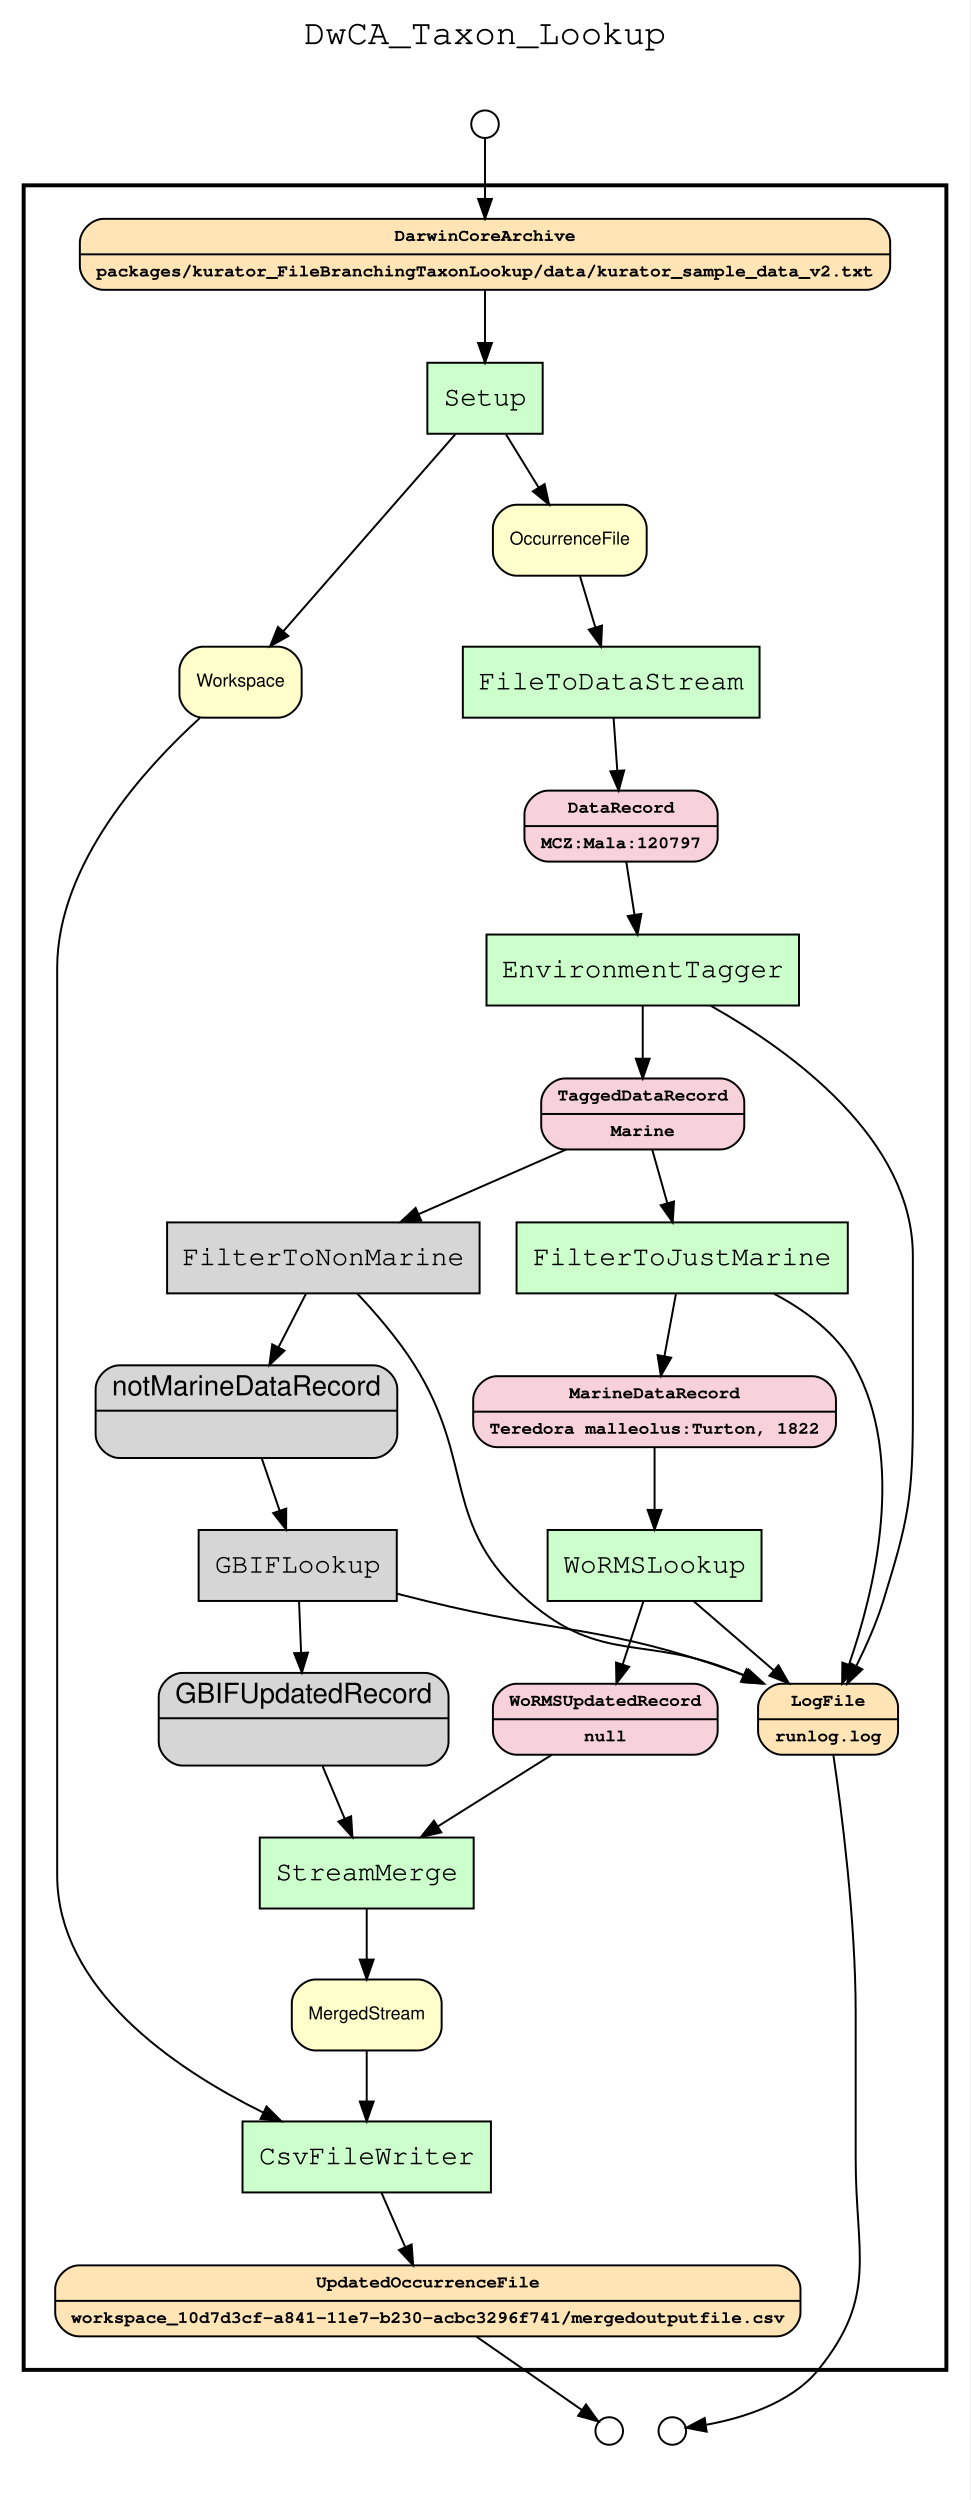
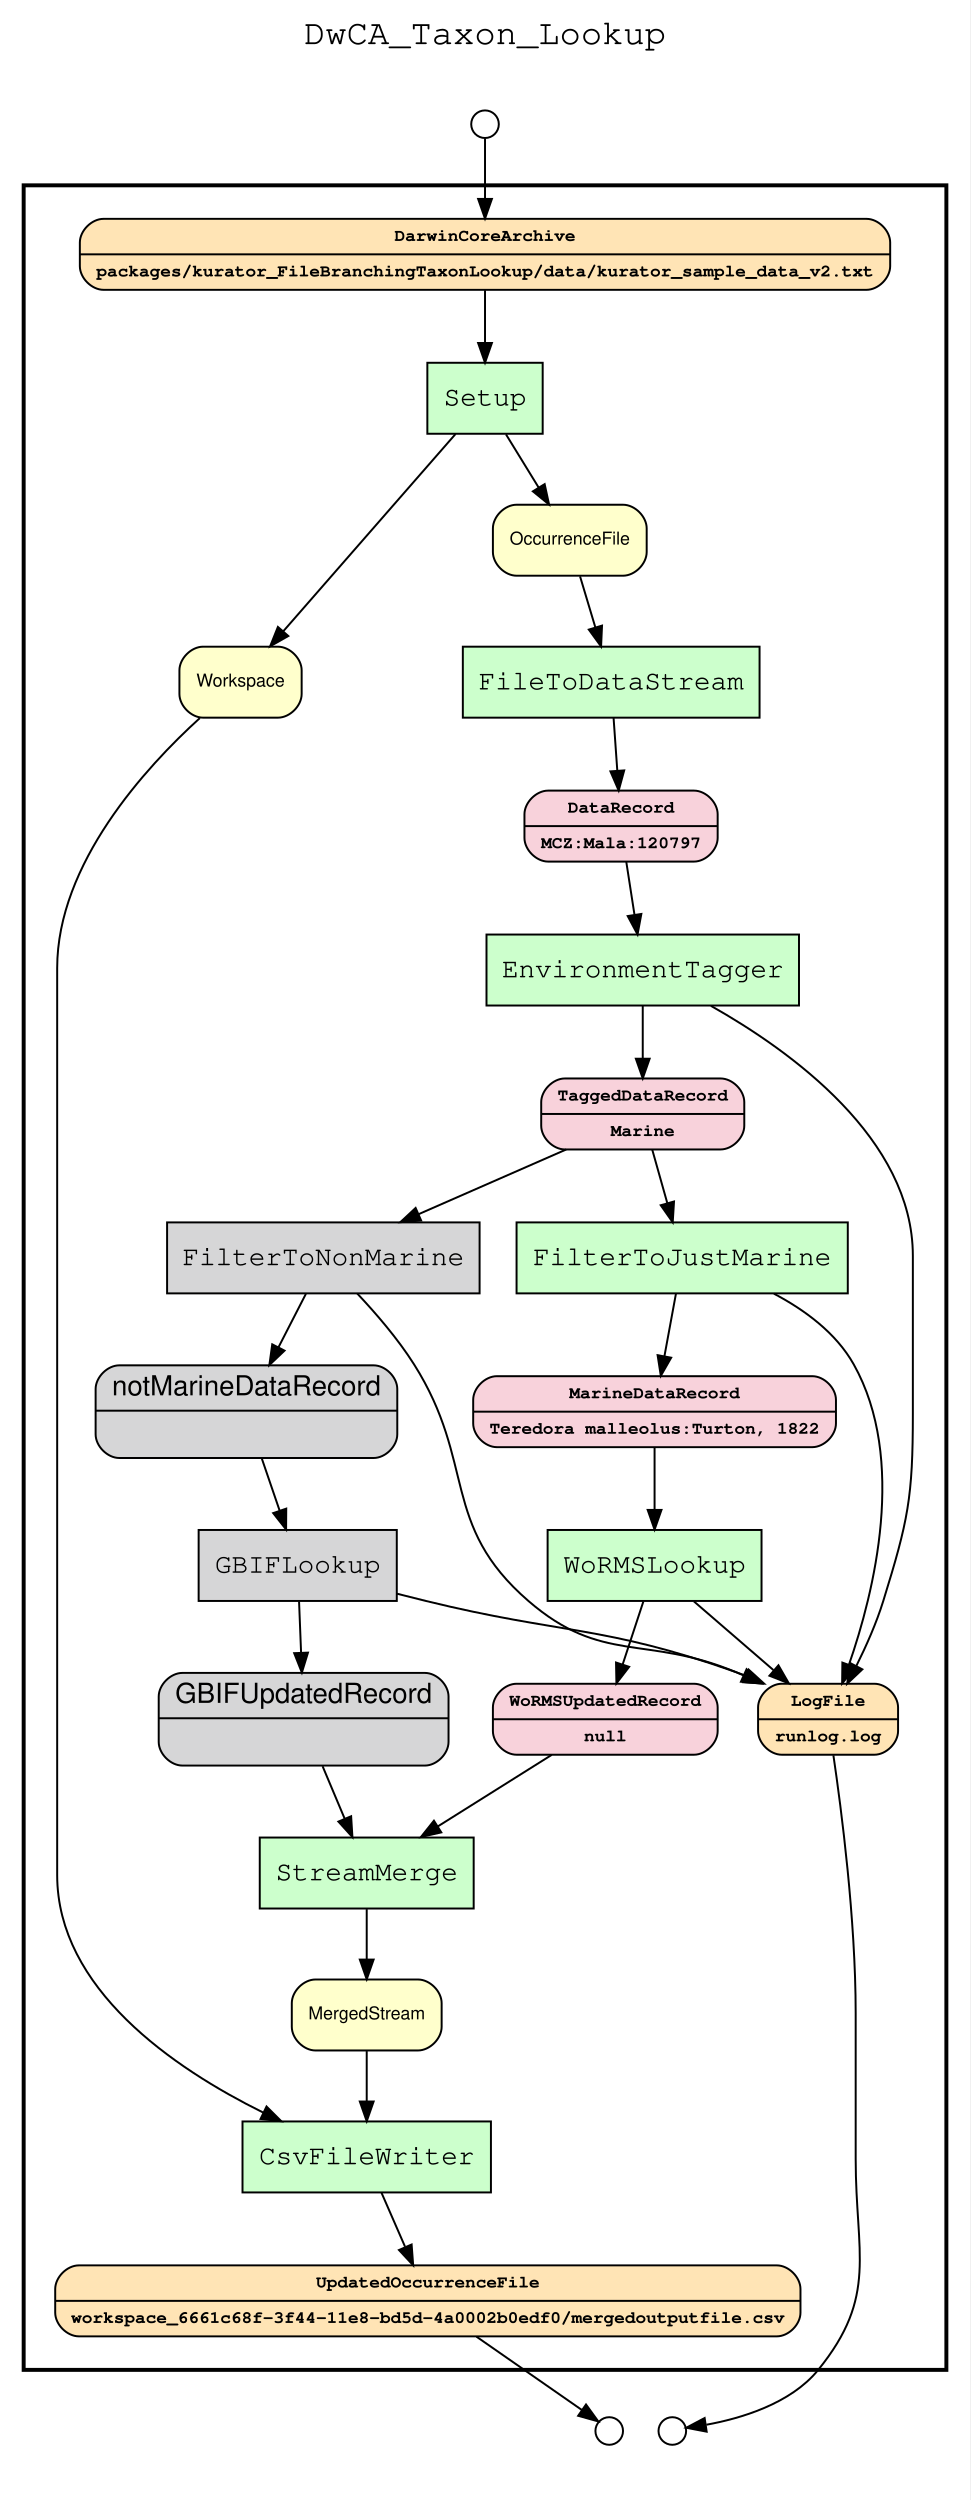
<svg xmlns="http://www.w3.org/2000/svg" width="492pt" height="1268pt" viewBox="0.00 0.00 492.00 1268.00">
  <g id="graph0" class="graph" transform="scale(1 1) rotate(0) translate(4 1264)">
    <polygon fill="white" stroke="none" points="-4,4 -4,-1264 488,-1264 488,4 -4,4" />
    <text text-anchor="middle" x="242" y="-1241.6" font-family="Courier,monospace" font-size="18.00">DwCA_Taxon_Lookup</text>
    <g id="clust5" class="cluster">
      <polygon fill="none" stroke="white" stroke-width="2" points="282,-8 282,-54 360,-54 360,-8 282,-8" />
    </g>
    <g id="clust6" class="cluster">
      <polygon fill="none" stroke="white" stroke-width="2" points="290,-16 290,-46 352,-46 352,-16 290,-16" />
    </g>
+     <g id="clust3" class="cluster">
+       <polygon fill="none" stroke="white" stroke-width="2" points="219,-1178 219,-1224 265,-1224 265,-1178 219,-1178" />
+     </g>
+     <g id="clust4" class="cluster">
+       <polygon fill="none" stroke="white" stroke-width="2" points="227,-1186 227,-1216 257,-1216 257,-1186 227,-1186" />
+     </g>
    <g id="clust1" class="cluster">
      <polygon fill="none" stroke="black" stroke-width="2" points="8,-62 8,-1170 476,-1170 476,-62 8,-62" />
    </g>
    <g id="clust2" class="cluster">
      <polygon fill="none" stroke="white" stroke-width="2" points="16,-70 16,-1162 468,-1162 468,-70 16,-70" />
-     </g>
-     <g id="clust3" class="cluster">
-       <polygon fill="none" stroke="white" stroke-width="2" points="219,-1178 219,-1224 265,-1224 265,-1178 219,-1178" />
-     </g>
-     <g id="clust4" class="cluster">
-       <polygon fill="none" stroke="white" stroke-width="2" points="227,-1186 227,-1216 257,-1216 257,-1186 227,-1186" />
    </g>
    <g id="node1" class="node">
      <polygon fill="#d6d6d7" stroke="black" points="239.25,-644 80.75,-644 80.75,-608 239.25,-608 239.25,-644" />
      <text text-anchor="middle" x="160" y="-622.3" font-family="Courier,monospace" font-size="14.00">FilterToNonMarine</text>
    </g>
    <g id="node10" class="node">
      <path fill="#d6d6d7" stroke="black" d="M56.5,-524.5C56.5,-524.5 185.5,-524.5 185.5,-524.5 191.5,-524.5 197.5,-530.5 197.5,-536.5 197.5,-536.5 197.5,-559.5 197.5,-559.5 197.5,-565.5 191.5,-571.5 185.5,-571.5 185.5,-571.5 56.5,-571.5 56.5,-571.5 50.5,-571.5 44.5,-565.5 44.5,-559.5 44.5,-559.5 44.5,-536.5 44.5,-536.5 44.5,-530.5 50.5,-524.5 56.5,-524.5" />
      <text text-anchor="middle" x="121" y="-556.3" font-family="Helvetica,sans-Serif" font-size="14.00">notMarineDataRecord</text>
      <polyline fill="none" stroke="black" points="44.5,-548.5 197.5,-548.5 " />
    </g>
    <g id="edge20" class="edge">
      <path fill="none" stroke="black" d="M151.15,-607.754C147.038,-599.74 142.013,-589.949 137.254,-580.675" />
      <polygon fill="black" stroke="black" points="140.307,-578.957 132.627,-571.658 134.079,-582.153 140.307,-578.957" />
    </g>
    <g id="node20" class="node">
      <path fill="#ffe4b5" stroke="black" d="M392.5,-374C392.5,-374 439.5,-374 439.5,-374 445.5,-374 451.5,-380 451.5,-386 451.5,-386 451.5,-398 451.5,-398 451.5,-404 445.5,-410 439.5,-410 439.5,-410 392.5,-410 392.5,-410 386.5,-410 380.5,-404 380.5,-398 380.5,-398 380.5,-386 380.5,-386 380.5,-380 386.5,-374 392.5,-374" />
      <text text-anchor="middle" x="416" y="-398.8" font-family="Courier,monospace" font-weight="bold" font-size="9.00">LogFile</text>
      <polyline fill="none" stroke="black" points="380.5,-392 451.5,-392 " />
      <text text-anchor="middle" x="416" y="-380.8" font-family="Courier,monospace" font-weight="bold" font-size="9.00">runlog.log</text>
    </g>
    <g id="edge19" class="edge">
      <path fill="none" stroke="black" d="M177.194,-607.918C186.527,-598.019 197.799,-584.977 206,-572 237.646,-521.926 219.201,-490.756 264,-452 301.309,-419.723 323.422,-434.879 369,-416 370.364,-415.435 371.744,-414.849 373.133,-414.247" />
      <polygon fill="black" stroke="black" points="374.666,-417.395 382.344,-410.095 371.789,-411.014 374.666,-417.395" />
    </g>
    <g id="node2" class="node">
      <polygon fill="#d6d6d7" stroke="black" points="197.25,-488 96.75,-488 96.75,-452 197.25,-452 197.25,-488" />
      <text text-anchor="middle" x="147" y="-466.3" font-family="Courier,monospace" font-size="14.00">GBIFLookup</text>
    </g>
    <g id="node11" class="node">
      <path fill="#d6d6d7" stroke="black" d="M88.5,-368.5C88.5,-368.5 211.5,-368.5 211.5,-368.5 217.5,-368.5 223.5,-374.5 223.5,-380.5 223.5,-380.5 223.5,-403.5 223.5,-403.5 223.5,-409.5 217.5,-415.5 211.5,-415.5 211.5,-415.5 88.5,-415.5 88.5,-415.5 82.5,-415.5 76.5,-409.5 76.5,-403.5 76.5,-403.5 76.5,-380.5 76.5,-380.5 76.5,-374.5 82.5,-368.5 88.5,-368.5" />
      <text text-anchor="middle" x="150" y="-400.3" font-family="Helvetica,sans-Serif" font-size="14.00">GBIFUpdatedRecord</text>
      <polyline fill="none" stroke="black" points="76.5,-392.5 223.5,-392.5 " />
    </g>
    <g id="edge24" class="edge">
      <path fill="none" stroke="black" d="M147.681,-451.754C147.984,-444.074 148.352,-434.761 148.704,-425.836" />
      <polygon fill="black" stroke="black" points="152.208,-425.788 149.106,-415.658 145.214,-425.512 152.208,-425.788" />
    </g>
    <g id="edge23" class="edge">
      <path fill="none" stroke="black" d="M197.351,-455.67C202.296,-454.409 207.242,-453.167 212,-452 281.526,-434.941 301.515,-439.891 369,-416 370.648,-415.416 372.315,-414.791 373.987,-414.132" />
      <polygon fill="black" stroke="black" points="375.709,-417.203 383.544,-410.071 372.972,-410.761 375.709,-417.203" />
    </g>
    <g id="node3" class="node">
      <polygon fill="#ccffcc" stroke="black" points="271.25,-1080 212.75,-1080 212.75,-1044 271.25,-1044 271.25,-1080" />
      <text text-anchor="middle" x="242" y="-1058.3" font-family="Courier,monospace" font-size="14.00">Setup</text>
    </g>
    <g id="node17" class="node">
      <path fill="#ffffcc" stroke="black" d="M137,-936C137,-936 99,-936 99,-936 93,-936 87,-930 87,-924 87,-924 87,-912 87,-912 87,-906 93,-900 99,-900 99,-900 137,-900 137,-900 143,-900 149,-906 149,-912 149,-912 149,-924 149,-924 149,-930 143,-936 137,-936" />
      <text text-anchor="middle" x="118" y="-915.8" font-family="Helvetica,sans-Serif" font-size="9.00">Workspace</text>
    </g>
    <g id="edge12" class="edge">
      <path fill="none" stroke="black" d="M227.043,-1043.87C205.258,-1018.92 164.674,-972.45 139.633,-943.773" />
      <polygon fill="black" stroke="black" points="142.224,-941.419 133.01,-936.189 136.952,-946.024 142.224,-941.419" />
    </g>
    <g id="node18" class="node">
      <path fill="#ffffcc" stroke="black" d="M312,-1008C312,-1008 258,-1008 258,-1008 252,-1008 246,-1002 246,-996 246,-996 246,-984 246,-984 246,-978 252,-972 258,-972 258,-972 312,-972 312,-972 318,-972 324,-978 324,-984 324,-984 324,-996 324,-996 324,-1002 318,-1008 312,-1008" />
      <text text-anchor="middle" x="285" y="-987.8" font-family="Helvetica,sans-Serif" font-size="9.00">OccurrenceFile</text>
    </g>
    <g id="edge13" class="edge">
      <path fill="none" stroke="black" d="M252.629,-1043.7C257.628,-1035.56 263.691,-1025.69 269.212,-1016.7" />
      <polygon fill="black" stroke="black" points="272.241,-1018.46 274.493,-1008.1 266.277,-1014.79 272.241,-1018.46" />
    </g>
    <g id="node4" class="node">
      <polygon fill="#ccffcc" stroke="black" points="381.25,-936 230.75,-936 230.75,-900 381.25,-900 381.25,-936" />
      <text text-anchor="middle" x="306" y="-914.3" font-family="Courier,monospace" font-size="14.00">FileToDataStream</text>
    </g>
    <g id="node12" class="node">
      <path fill="#f8d2db" stroke="black" d="M274,-827C274,-827 348,-827 348,-827 354,-827 360,-833 360,-839 360,-839 360,-851 360,-851 360,-857 354,-863 348,-863 348,-863 274,-863 274,-863 268,-863 262,-857 262,-851 262,-851 262,-839 262,-839 262,-833 268,-827 274,-827" />
      <text text-anchor="middle" x="311" y="-851.8" font-family="Courier,monospace" font-weight="bold" font-size="9.00">DataRecord</text>
      <polyline fill="none" stroke="black" points="262,-845 360,-845 " />
      <text text-anchor="middle" x="311" y="-833.8" font-family="Courier,monospace" font-weight="bold" font-size="9.00">MCZ:Mala:120797</text>
    </g>
    <g id="edge14" class="edge">
      <path fill="none" stroke="black" d="M307.21,-899.813C307.775,-891.789 308.461,-882.047 309.094,-873.069" />
      <polygon fill="black" stroke="black" points="312.59,-873.25 309.801,-863.029 305.607,-872.758 312.59,-873.25" />
    </g>
    <g id="node5" class="node">
      <polygon fill="#ccffcc" stroke="black" points="401.25,-790 242.75,-790 242.75,-754 401.25,-754 401.25,-790" />
      <text text-anchor="middle" x="322" y="-768.3" font-family="Courier,monospace" font-size="14.00">EnvironmentTagger</text>
    </g>
    <g id="node13" class="node">
      <path fill="#f8d2db" stroke="black" d="M282.5,-681C282.5,-681 361.5,-681 361.5,-681 367.5,-681 373.5,-687 373.5,-693 373.5,-693 373.5,-705 373.5,-705 373.5,-711 367.5,-717 361.5,-717 361.5,-717 282.5,-717 282.5,-717 276.5,-717 270.5,-711 270.5,-705 270.5,-705 270.5,-693 270.5,-693 270.5,-687 276.5,-681 282.5,-681" />
      <text text-anchor="middle" x="322" y="-705.8" font-family="Courier,monospace" font-weight="bold" font-size="9.00">TaggedDataRecord</text>
      <polyline fill="none" stroke="black" points="270.5,-699 373.5,-699 " />
      <text text-anchor="middle" x="322" y="-687.8" font-family="Courier,monospace" font-weight="bold" font-size="9.00">Marine</text>
    </g>
    <g id="edge16" class="edge">
      <path fill="none" stroke="black" d="M322,-753.813C322,-745.789 322,-736.047 322,-727.069" />
      <polygon fill="black" stroke="black" points="325.5,-727.029 322,-717.029 318.5,-727.029 325.5,-727.029" />
    </g>
    <g id="edge15" class="edge">
      <path fill="none" stroke="black" d="M356.571,-753.833C397.156,-730.953 459,-686.352 459,-627 459,-627 459,-627 459,-547 459,-504.255 456.626,-492.838 444,-452 440.548,-440.836 435.338,-429.099 430.344,-419.059" />
      <polygon fill="black" stroke="black" points="433.381,-417.311 425.687,-410.027 427.159,-420.519 433.381,-417.311" />
    </g>
    <g id="node6" class="node">
      <polygon fill="#ccffcc" stroke="black" points="426,-644 258,-644 258,-608 426,-608 426,-644" />
      <text text-anchor="middle" x="342" y="-622.3" font-family="Courier,monospace" font-size="14.00">FilterToJustMarine</text>
    </g>
    <g id="node14" class="node">
      <path fill="#f8d2db" stroke="black" d="M248,-530C248,-530 408,-530 408,-530 414,-530 420,-536 420,-542 420,-542 420,-554 420,-554 420,-560 414,-566 408,-566 408,-566 248,-566 248,-566 242,-566 236,-560 236,-554 236,-554 236,-542 236,-542 236,-536 242,-530 248,-530" />
      <text text-anchor="middle" x="328" y="-554.8" font-family="Courier,monospace" font-weight="bold" font-size="9.00">MarineDataRecord</text>
      <polyline fill="none" stroke="black" points="236,-548 420,-548 " />
      <text text-anchor="middle" x="328" y="-536.8" font-family="Courier,monospace" font-weight="bold" font-size="9.00">Teredora malleolus:Turton, 1822</text>
    </g>
    <g id="edge18" class="edge">
      <path fill="none" stroke="black" d="M338.823,-607.754C337.105,-598.426 334.943,-586.691 333.004,-576.165" />
      <polygon fill="black" stroke="black" points="336.418,-575.378 331.164,-566.177 329.534,-576.646 336.418,-575.378" />
    </g>
    <g id="edge17" class="edge">
      <path fill="none" stroke="black" d="M388.522,-607.854C404.252,-599.564 420.078,-587.882 429,-572 456.061,-523.828 439.395,-456.505 426.595,-419.676" />
      <polygon fill="black" stroke="black" points="429.834,-418.341 423.128,-410.139 423.255,-420.733 429.834,-418.341" />
    </g>
    <g id="node7" class="node">
      <polygon fill="#ccffcc" stroke="black" points="382.25,-488 273.75,-488 273.75,-452 382.25,-452 382.25,-488" />
      <text text-anchor="middle" x="328" y="-466.3" font-family="Courier,monospace" font-size="14.00">WoRMSLookup</text>
    </g>
    <g id="node15" class="node">
      <path fill="#f8d2db" stroke="black" d="M258,-374C258,-374 348,-374 348,-374 354,-374 360,-380 360,-386 360,-386 360,-398 360,-398 360,-404 354,-410 348,-410 348,-410 258,-410 258,-410 252,-410 246,-404 246,-398 246,-398 246,-386 246,-386 246,-380 252,-374 258,-374" />
      <text text-anchor="middle" x="303" y="-398.8" font-family="Courier,monospace" font-weight="bold" font-size="9.00">WoRMSUpdatedRecord</text>
      <polyline fill="none" stroke="black" points="246,-392 360,-392 " />
      <text text-anchor="middle" x="303" y="-380.8" font-family="Courier,monospace" font-weight="bold" font-size="9.00">null</text>
    </g>
    <g id="edge22" class="edge">
      <path fill="none" stroke="black" d="M322.327,-451.754C319.227,-442.329 315.318,-430.446 311.828,-419.837" />
      <polygon fill="black" stroke="black" points="315.1,-418.583 308.65,-410.177 308.451,-420.77 315.1,-418.583" />
    </g>
    <g id="edge21" class="edge">
      <path fill="none" stroke="black" d="M347.969,-451.754C359.895,-441.454 375.219,-428.22 388.304,-416.92" />
      <polygon fill="black" stroke="black" points="390.83,-419.362 396.11,-410.177 386.255,-414.065 390.83,-419.362" />
    </g>
    <g id="node8" class="node">
      <polygon fill="#ccffcc" stroke="black" points="236.25,-332 127.75,-332 127.75,-296 236.25,-296 236.25,-332" />
      <text text-anchor="middle" x="182" y="-310.3" font-family="Courier,monospace" font-size="14.00">StreamMerge</text>
    </g>
    <g id="node19" class="node">
      <path fill="#ffffcc" stroke="black" d="M208,-260C208,-260 156,-260 156,-260 150,-260 144,-254 144,-248 144,-248 144,-236 144,-236 144,-230 150,-224 156,-224 156,-224 208,-224 208,-224 214,-224 220,-230 220,-236 220,-236 220,-248 220,-248 220,-254 214,-260 208,-260" />
      <text text-anchor="middle" x="182" y="-239.8" font-family="Helvetica,sans-Serif" font-size="9.00">MergedStream</text>
    </g>
    <g id="edge25" class="edge">
      <path fill="none" stroke="black" d="M182,-295.697C182,-287.983 182,-278.712 182,-270.112" />
      <polygon fill="black" stroke="black" points="185.5,-270.104 182,-260.104 178.5,-270.104 185.5,-270.104" />
    </g>
    <g id="node9" class="node">
      <polygon fill="#ccffcc" stroke="black" points="245,-188 119,-188 119,-152 245,-152 245,-188" />
      <text text-anchor="middle" x="182" y="-166.3" font-family="Courier,monospace" font-size="14.00">CsvFileWriter</text>
    </g>
    <g id="node21" class="node">
      <path fill="#ffe4b5" stroke="black" d="M36,-79C36,-79 390,-79 390,-79 396,-79 402,-85 402,-91 402,-91 402,-103 402,-103 402,-109 396,-115 390,-115 390,-115 36,-115 36,-115 30,-115 24,-109 24,-103 24,-103 24,-91 24,-91 24,-85 30,-79 36,-79" />
      <text text-anchor="middle" x="213" y="-103.8" font-family="Courier,monospace" font-weight="bold" font-size="9.00">UpdatedOccurrenceFile</text>
      <polyline fill="none" stroke="black" points="24,-97 402,-97 " />
-       <text text-anchor="middle" x="213" y="-85.8" font-family="Courier,monospace" font-weight="bold" font-size="9.00">workspace_10d7d3cf-a841-11e7-b230-acbc3296f741/mergedoutputfile.csv</text>
+       <text text-anchor="middle" x="213" y="-85.8" font-family="Courier,monospace" font-weight="bold" font-size="9.00">workspace_6661c68f-3f44-11e8-bd5d-4a0002b0edf0/mergedoutputfile.csv</text>
    </g>
    <g id="edge26" class="edge">
      <path fill="none" stroke="black" d="M189.504,-151.813C193.084,-143.615 197.446,-133.623 201.436,-124.485" />
      <polygon fill="black" stroke="black" points="204.771,-125.594 205.565,-115.029 198.356,-122.793 204.771,-125.594" />
    </g>
    <g id="edge8" class="edge">
      <path fill="none" stroke="black" d="M128.801,-524.197C131.639,-515.901 134.873,-506.447 137.82,-497.834" />
      <polygon fill="black" stroke="black" points="141.181,-498.822 141.106,-488.228 134.558,-496.556 141.181,-498.822" />
    </g>
    <g id="edge10" class="edge">
      <path fill="none" stroke="black" d="M159.601,-368.197C163.132,-359.811 167.161,-350.242 170.82,-341.553" />
      <polygon fill="black" stroke="black" points="174.091,-342.802 174.746,-332.228 167.64,-340.086 174.091,-342.802" />
    </g>
    <g id="edge4" class="edge">
      <path fill="none" stroke="black" d="M313.663,-826.813C314.906,-818.789 316.415,-809.047 317.806,-800.069" />
      <polygon fill="black" stroke="black" points="321.289,-800.447 319.362,-790.029 314.372,-799.375 321.289,-800.447" />
    </g>
    <g id="edge6" class="edge">
      <path fill="none" stroke="black" d="M283.197,-680.994C260.72,-671.143 232.228,-658.656 208.307,-648.172" />
      <polygon fill="black" stroke="black" points="209.612,-644.922 199.048,-644.114 206.802,-651.333 209.612,-644.922" />
    </g>
    <g id="edge5" class="edge">
      <path fill="none" stroke="black" d="M326.841,-680.813C329.126,-672.702 331.905,-662.836 334.457,-653.777" />
      <polygon fill="black" stroke="black" points="337.861,-654.603 337.203,-644.029 331.123,-652.705 337.861,-654.603" />
    </g>
    <g id="edge7" class="edge">
      <path fill="none" stroke="black" d="M328,-529.754C328,-520.523 328,-508.935 328,-498.495" />
      <polygon fill="black" stroke="black" points="331.5,-498.177 328,-488.177 324.5,-498.177 331.5,-498.177" />
    </g>
    <g id="edge9" class="edge">
      <path fill="none" stroke="black" d="M275.845,-373.944C258.762,-363.214 236.521,-349.245 217.979,-337.598" />
      <polygon fill="black" stroke="black" points="219.813,-334.617 209.483,-332.262 216.089,-340.545 219.813,-334.617" />
    </g>
    <g id="node16" class="node">
      <path fill="#ffe4b5" stroke="black" d="M48.5,-1117C48.5,-1117 435.5,-1117 435.5,-1117 441.5,-1117 447.5,-1123 447.5,-1129 447.5,-1129 447.5,-1141 447.5,-1141 447.5,-1147 441.5,-1153 435.5,-1153 435.5,-1153 48.5,-1153 48.5,-1153 42.5,-1153 36.5,-1147 36.5,-1141 36.5,-1141 36.5,-1129 36.5,-1129 36.5,-1123 42.5,-1117 48.5,-1117" />
      <text text-anchor="middle" x="242" y="-1141.8" font-family="Courier,monospace" font-weight="bold" font-size="9.00">DarwinCoreArchive</text>
      <polyline fill="none" stroke="black" points="36.5,-1135 447.5,-1135 " />
      <text text-anchor="middle" x="242" y="-1123.8" font-family="Courier,monospace" font-weight="bold" font-size="9.00">packages/kurator_FileBranchingTaxonLookup/data/kurator_sample_data_v2.txt</text>
    </g>
    <g id="edge1" class="edge">
      <path fill="none" stroke="black" d="M242,-1116.81C242,-1108.79 242,-1099.05 242,-1090.07" />
      <polygon fill="black" stroke="black" points="245.5,-1090.03 242,-1080.03 238.5,-1090.03 245.5,-1090.03" />
    </g>
    <g id="edge2" class="edge">
      <path fill="none" stroke="black" d="M97.36,-899.795C69.962,-874.899 25,-825.974 25,-773 25,-773 25,-773 25,-313 25,-255.408 83.828,-215.116 129.463,-192.524" />
      <polygon fill="black" stroke="black" points="131.177,-195.584 138.683,-188.107 128.153,-189.271 131.177,-195.584" />
    </g>
    <g id="edge3" class="edge">
      <path fill="none" stroke="black" d="M290.191,-971.697C292.531,-963.898 295.347,-954.509 297.951,-945.829" />
      <polygon fill="black" stroke="black" points="301.348,-946.688 300.869,-936.104 294.643,-944.677 301.348,-946.688" />
    </g>
    <g id="edge11" class="edge">
      <path fill="none" stroke="black" d="M182,-223.697C182,-215.983 182,-206.712 182,-198.112" />
      <polygon fill="black" stroke="black" points="185.5,-198.104 182,-188.104 178.5,-198.104 185.5,-198.104" />
    </g>
    <g id="node23" class="node">
      <ellipse fill="none" stroke="black" cx="337" cy="-31" rx="7" ry="7" />
    </g>
    <g id="edge28" class="edge">
      <path fill="none" stroke="black" d="M418.699,-373.733C422.768,-346.169 430,-290.489 430,-243 430,-243 430,-243 430,-169 430,-120.701 441.396,-99.535 411,-62 396.965,-44.668 371.346,-37.273 354.245,-34.169" />
      <polygon fill="black" stroke="black" points="354.422,-30.657 344.014,-32.637 353.386,-37.58 354.422,-30.657" />
    </g>
    <g id="node24" class="node">
      <ellipse fill="none" stroke="black" cx="305" cy="-31" rx="7" ry="7" />
    </g>
    <g id="edge29" class="edge">
      <path fill="none" stroke="black" d="M237.654,-78.849C254.78,-66.936 276.977,-51.495 291.108,-41.664" />
      <polygon fill="black" stroke="black" points="293.231,-44.451 299.441,-35.867 289.234,-38.704 293.231,-44.451" />
    </g>
    <g id="node22" class="node">
      <ellipse fill="none" stroke="black" cx="242" cy="-1201" rx="7" ry="7" />
    </g>
    <g id="edge27" class="edge">
      <path fill="none" stroke="black" d="M242,-1193.63C242,-1186.54 242,-1174.6 242,-1163.42" />
      <polygon fill="black" stroke="black" points="245.5,-1163.12 242,-1153.12 238.5,-1163.12 245.5,-1163.12" />
    </g>
  </g>
</svg>
